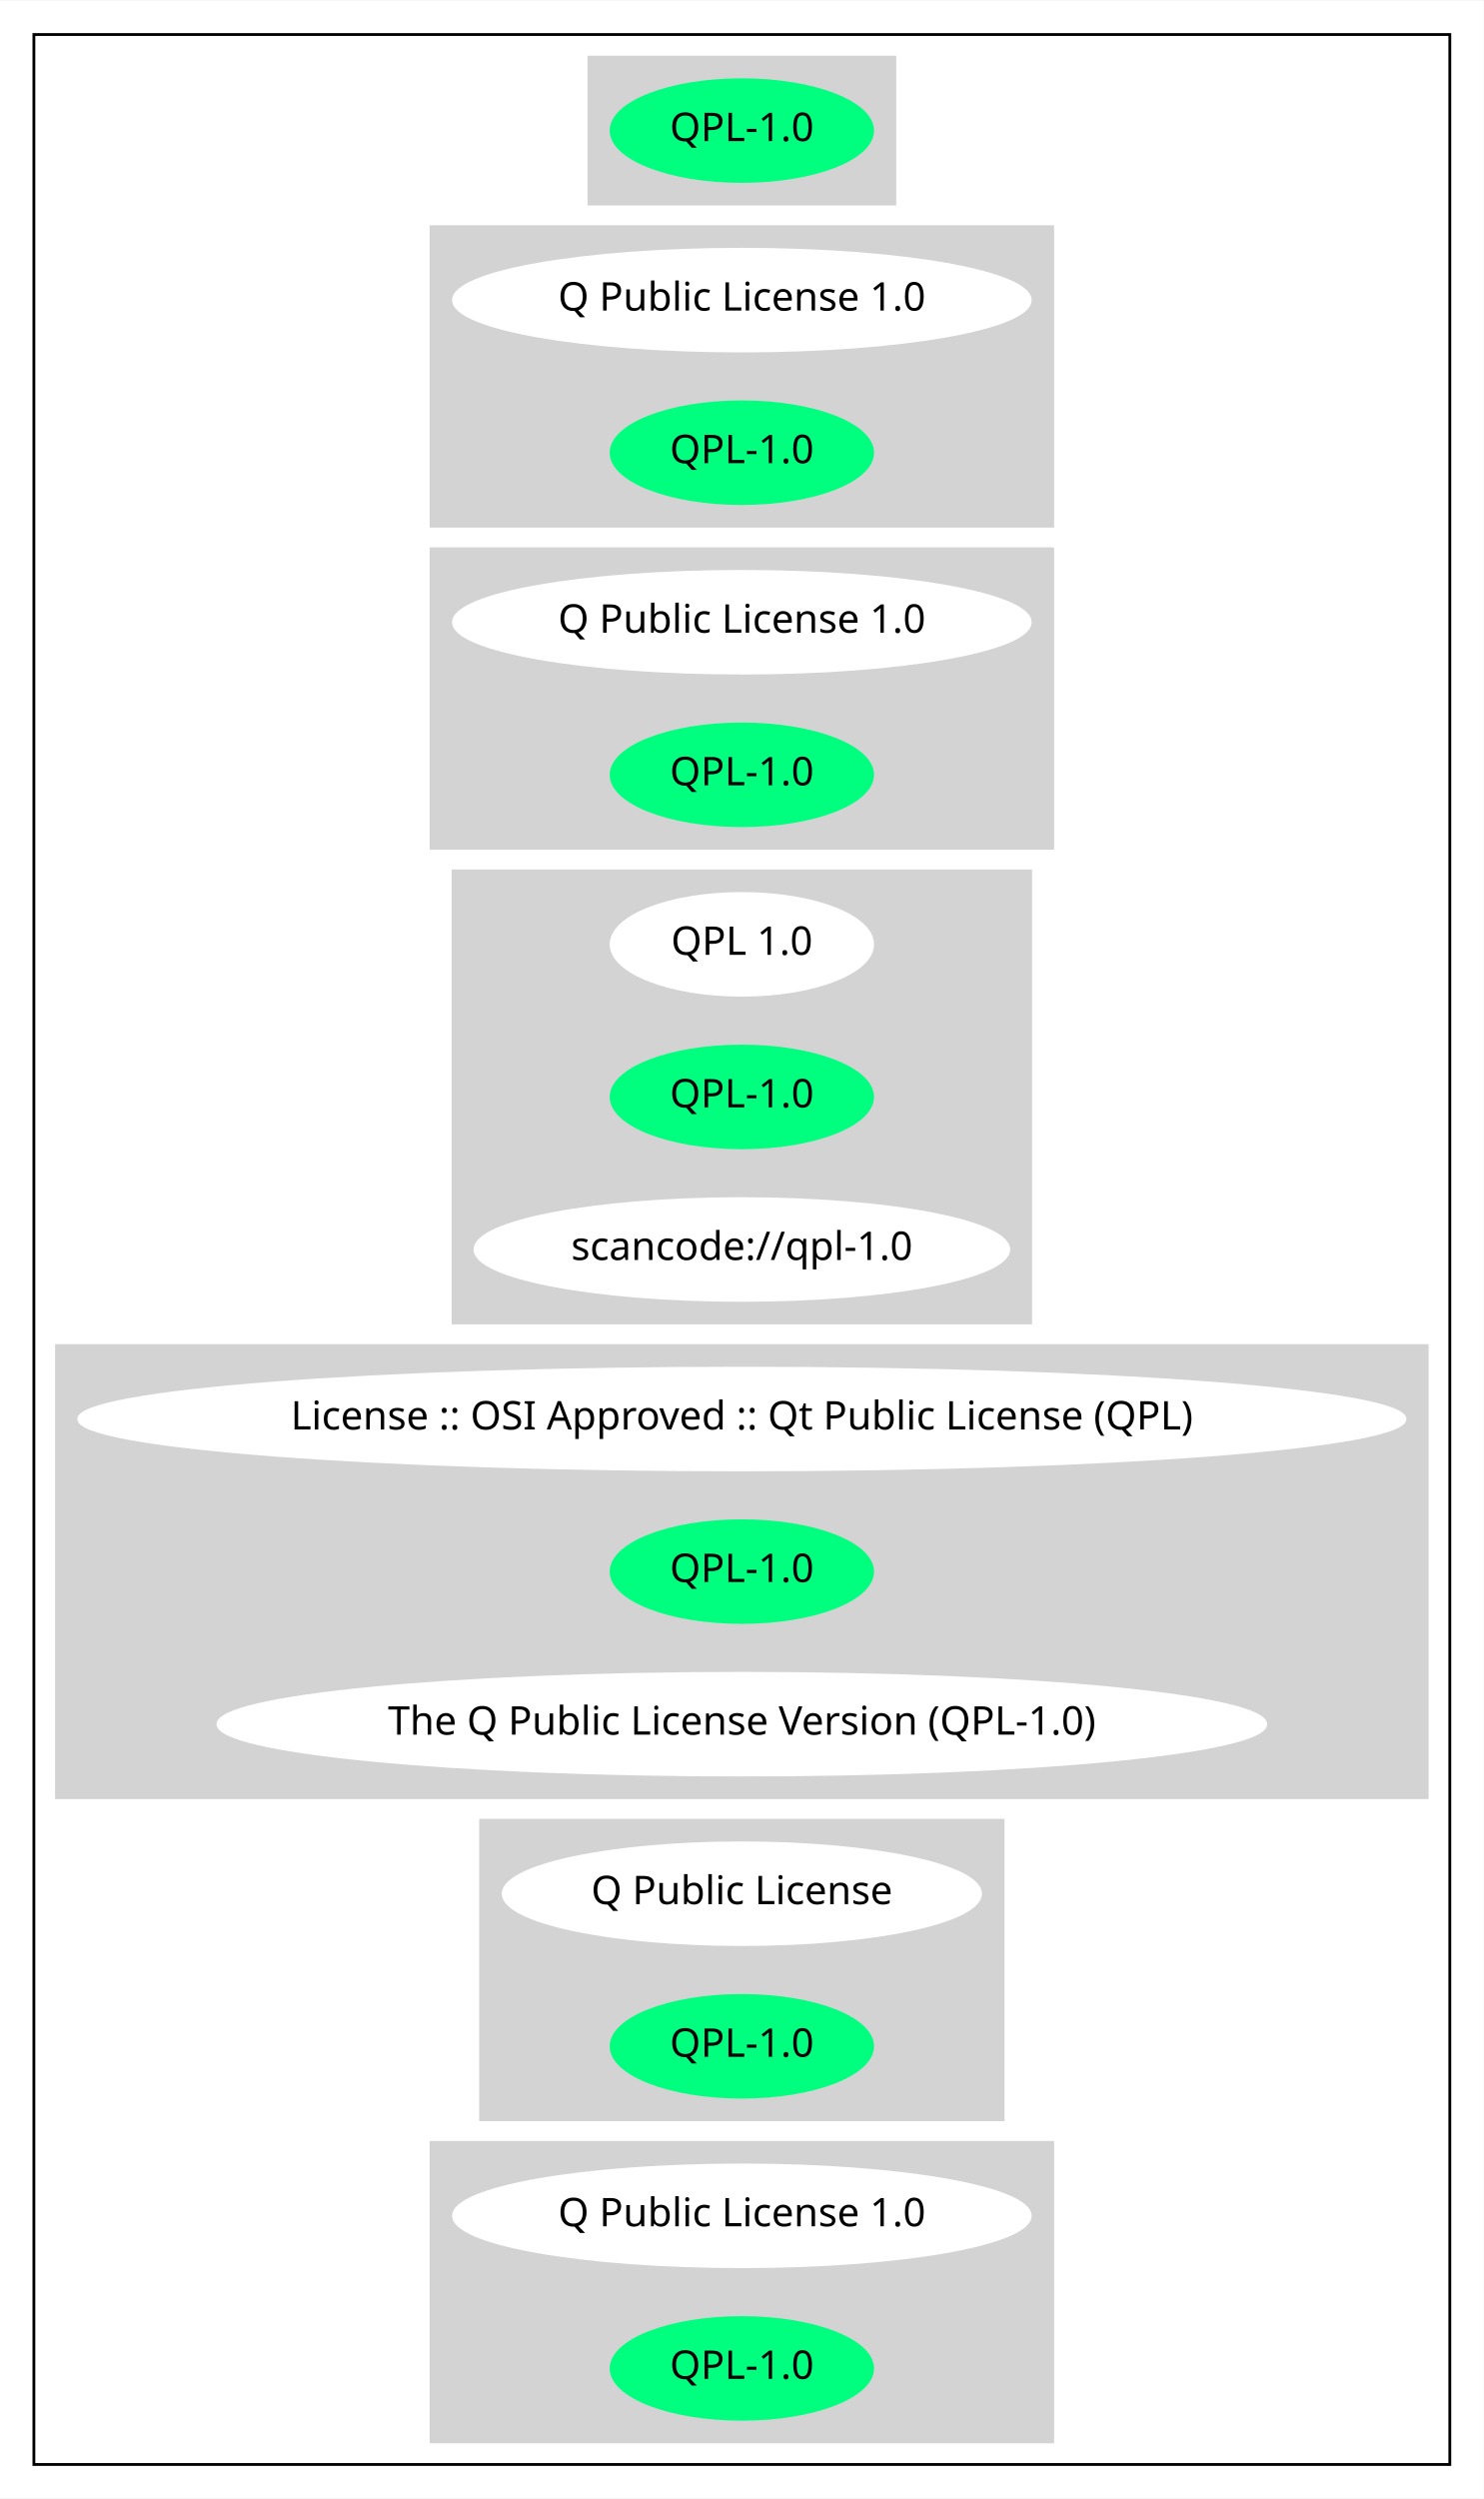
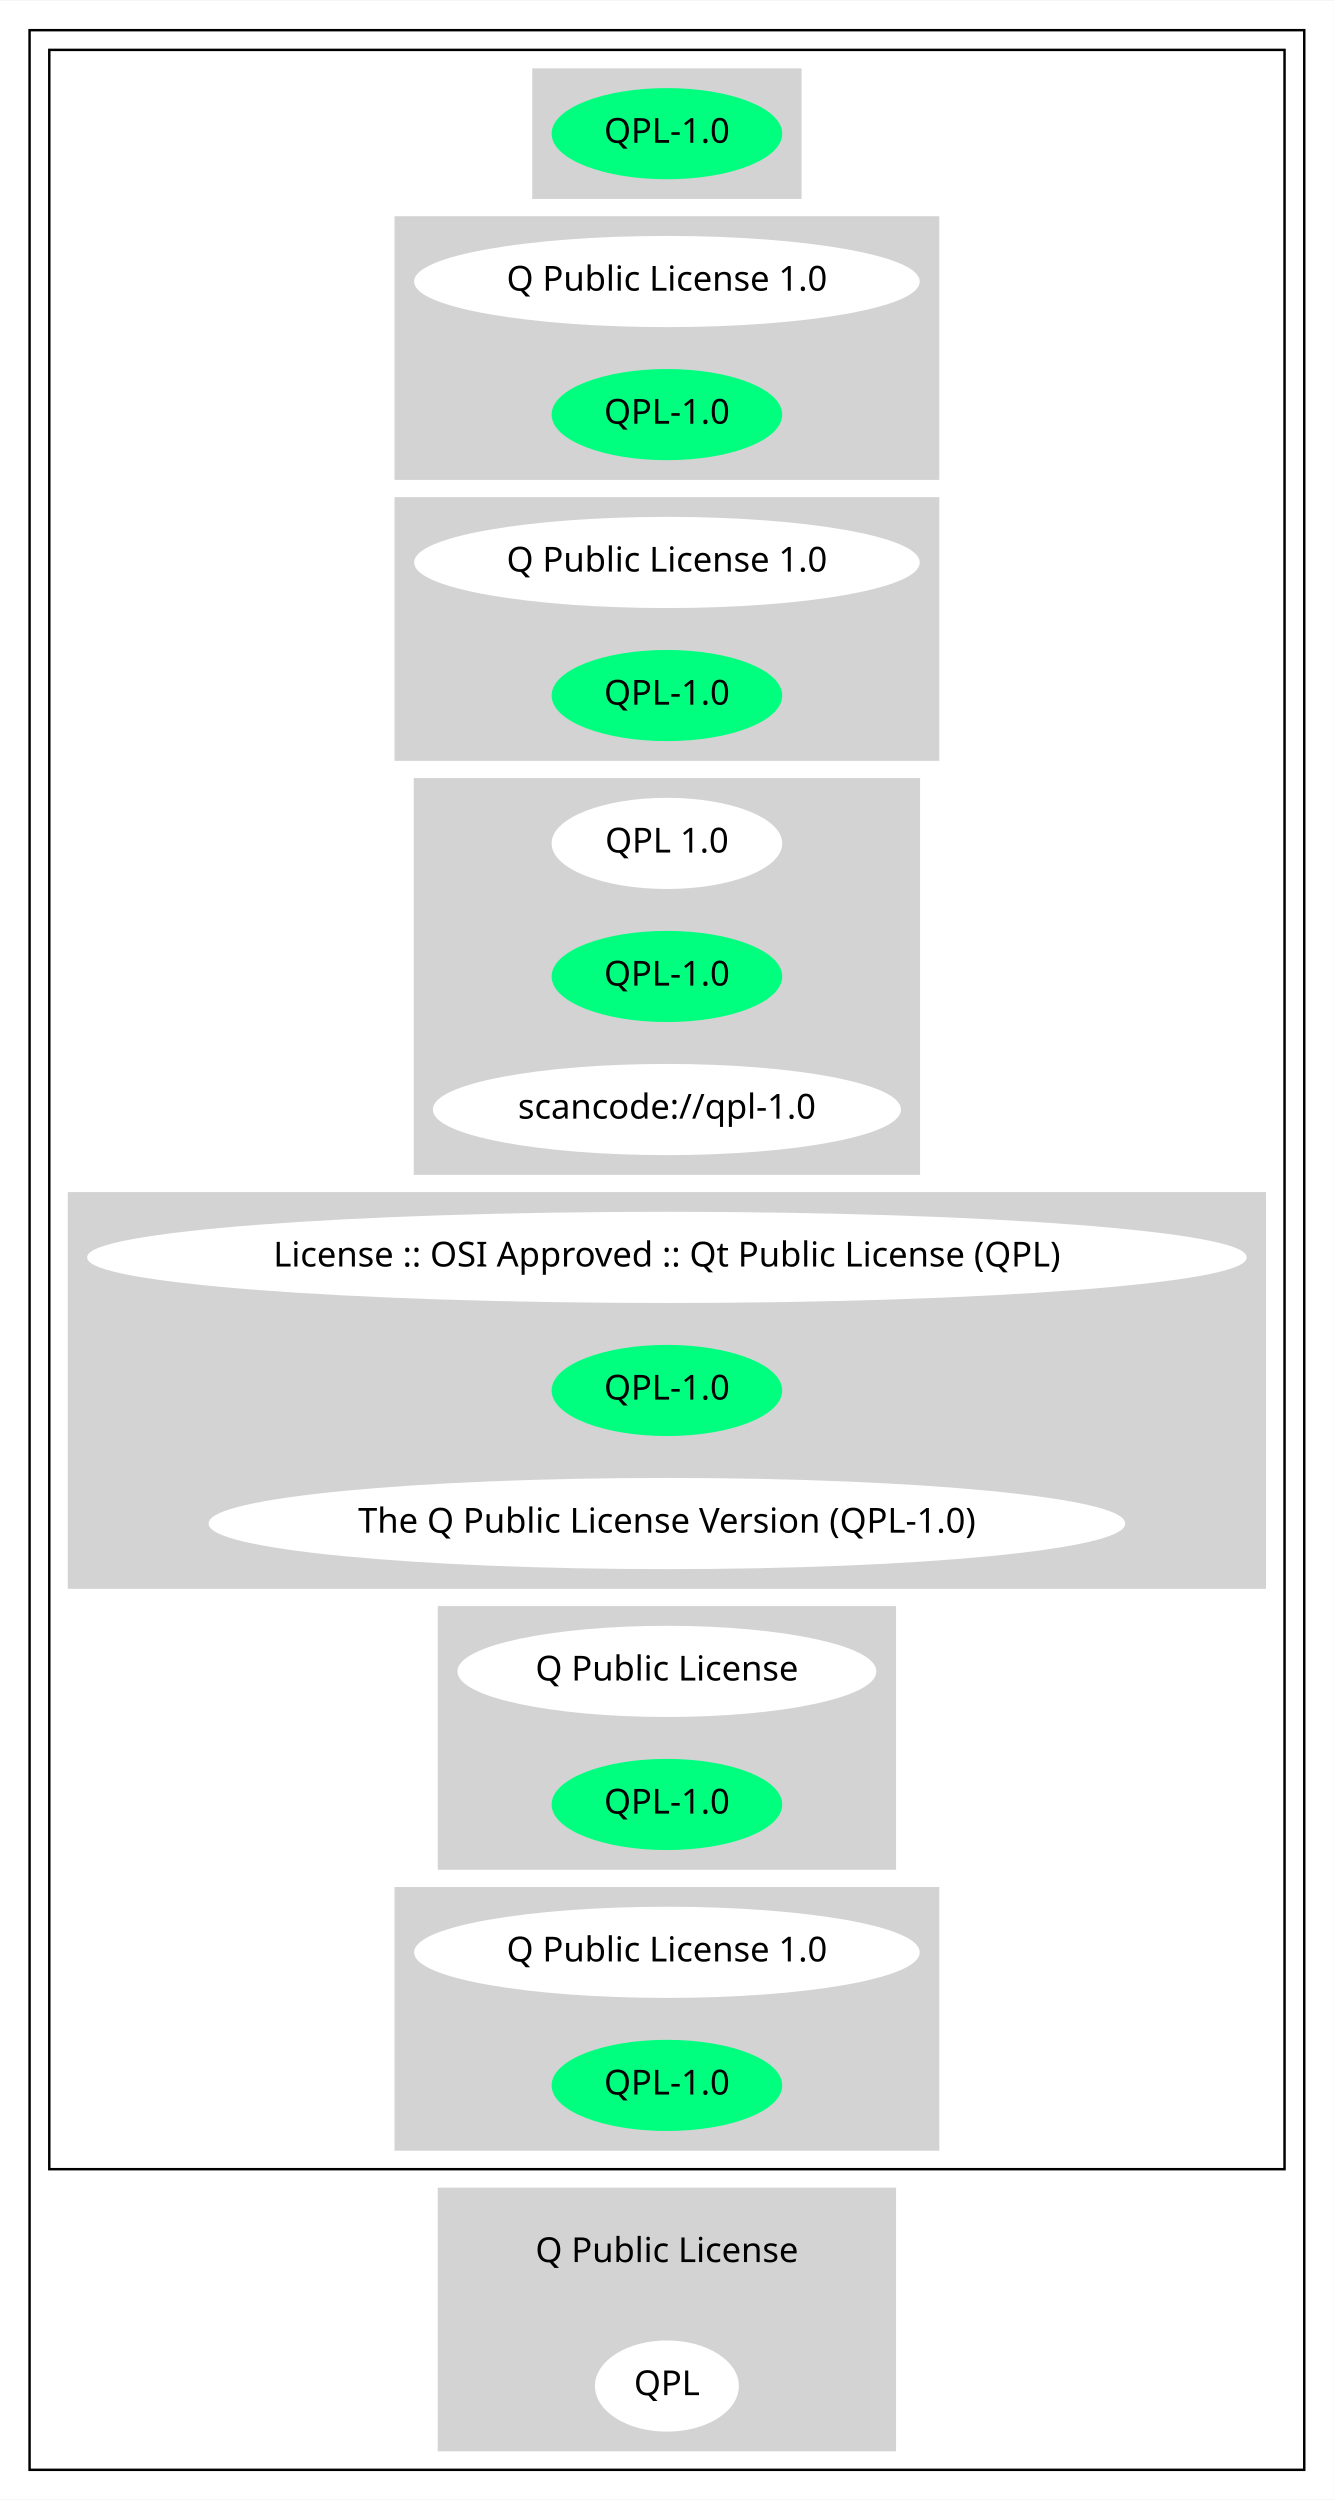
- <svg xmlns="http://www.w3.org/2000/svg" width="525pt" height="884pt" viewBox="0.00 0.00 525.26 884.00">
-   <g id="graph0" class="graph" transform="scale(1 1) rotate(0) translate(4 880)">
-     <polygon fill="white" stroke="transparent" points="-4,4 -4,-880 521.26,-880 521.26,4 -4,4" />
+ <svg xmlns="http://www.w3.org/2000/svg" width="541pt" height="1014pt" viewBox="0.00 0.00 541.26 1014.00">
+   <g id="graph0" class="graph" transform="scale(1 1) rotate(0) translate(4 1010)">
+     <polygon fill="white" stroke="transparent" points="-4,4 -4,-1010 537.26,-1010 537.26,4 -4,4" />
    <g id="clust1" class="cluster">
-       <polygon fill="none" stroke="black" points="8,-8 8,-868 509.26,-868 509.26,-8 8,-8" />
+       <polygon fill="none" stroke="black" points="8,-8 8,-998 525.26,-998 525.26,-8 8,-8" />
    </g>
    <g id="clust2" class="cluster">
-       <polygon fill="lightgray" stroke="lightgray" points="204.48,-808 204.48,-860 312.78,-860 312.78,-808 204.48,-808" />
+       <polygon fill="none" stroke="black" points="16,-130 16,-990 517.26,-990 517.26,-130 16,-130" />
    </g>
    <g id="clust3" class="cluster">
-       <polygon fill="lightgray" stroke="lightgray" points="148.59,-694 148.59,-800 368.67,-800 368.67,-694 148.59,-694" />
+       <polygon fill="lightgray" stroke="lightgray" points="212.48,-930 212.48,-982 320.78,-982 320.78,-930 212.48,-930" />
    </g>
    <g id="clust4" class="cluster">
-       <polygon fill="lightgray" stroke="lightgray" points="148.59,-580 148.59,-686 368.67,-686 368.67,-580 148.59,-580" />
+       <polygon fill="lightgray" stroke="lightgray" points="156.59,-816 156.59,-922 376.67,-922 376.67,-816 156.59,-816" />
    </g>
    <g id="clust5" class="cluster">
-       <polygon fill="lightgray" stroke="lightgray" points="156.39,-412 156.39,-572 360.87,-572 360.87,-412 156.39,-412" />
+       <polygon fill="lightgray" stroke="lightgray" points="156.59,-702 156.59,-808 376.67,-808 376.67,-702 156.59,-702" />
    </g>
    <g id="clust6" class="cluster">
-       <polygon fill="lightgray" stroke="lightgray" points="16,-244 16,-404 501.26,-404 501.26,-244 16,-244" />
+       <polygon fill="lightgray" stroke="lightgray" points="164.39,-534 164.39,-694 368.87,-694 368.87,-534 164.39,-534" />
    </g>
    <g id="clust7" class="cluster">
-       <polygon fill="lightgray" stroke="lightgray" points="166.14,-130 166.14,-236 351.12,-236 351.12,-130 166.14,-130" />
+       <polygon fill="lightgray" stroke="lightgray" points="24,-366 24,-526 509.26,-526 509.26,-366 24,-366" />
    </g>
    <g id="clust8" class="cluster">
-       <polygon fill="lightgray" stroke="lightgray" points="148.59,-16 148.59,-122 368.67,-122 368.67,-16 148.59,-16" />
+       <polygon fill="lightgray" stroke="lightgray" points="174.14,-252 174.14,-358 359.12,-358 359.12,-252 174.14,-252" />
+     </g>
+     <g id="clust9" class="cluster">
+       <polygon fill="lightgray" stroke="lightgray" points="156.59,-138 156.59,-244 376.67,-244 376.67,-138 156.59,-138" />
+     </g>
+     <g id="clust10" class="cluster">
+       <polygon fill="lightgray" stroke="lightgray" points="174.14,-16 174.14,-122 359.12,-122 359.12,-16 174.14,-16" />
    </g>
    <g id="node1" class="node">
-       <ellipse fill="springgreen" stroke="springgreen" cx="258.63" cy="-834" rx="46.29" ry="18" />
-       <text text-anchor="middle" x="258.63" y="-830.3" font-family="Times-Roman" font-size="14.00">QPL-1.0</text>
+       <ellipse fill="springgreen" stroke="springgreen" cx="266.63" cy="-956" rx="46.29" ry="18" />
+       <text text-anchor="middle" x="266.63" y="-952.3" font-family="Times-Roman" font-size="14.00">QPL-1.0</text>
    </g>
    <g id="node2" class="node">
-       <ellipse fill="white" stroke="white" cx="258.63" cy="-774" rx="102.08" ry="18" />
-       <text text-anchor="middle" x="258.63" y="-770.3" font-family="Times-Roman" font-size="14.00">Q Public License 1.0</text>
+       <ellipse fill="white" stroke="white" cx="266.63" cy="-896" rx="102.08" ry="18" />
+       <text text-anchor="middle" x="266.63" y="-892.3" font-family="Times-Roman" font-size="14.00">Q Public License 1.0</text>
    </g>
    <g id="node3" class="node">
-       <ellipse fill="springgreen" stroke="springgreen" cx="258.63" cy="-720" rx="46.29" ry="18" />
-       <text text-anchor="middle" x="258.63" y="-716.3" font-family="Times-Roman" font-size="14.00">QPL-1.0</text>
+       <ellipse fill="springgreen" stroke="springgreen" cx="266.63" cy="-842" rx="46.29" ry="18" />
+       <text text-anchor="middle" x="266.63" y="-838.3" font-family="Times-Roman" font-size="14.00">QPL-1.0</text>
    </g>
    <g id="node4" class="node">
-       <ellipse fill="white" stroke="white" cx="258.63" cy="-660" rx="102.08" ry="18" />
-       <text text-anchor="middle" x="258.63" y="-656.3" font-family="Times-Roman" font-size="14.00">Q Public License 1.0</text>
+       <ellipse fill="white" stroke="white" cx="266.63" cy="-782" rx="102.08" ry="18" />
+       <text text-anchor="middle" x="266.63" y="-778.3" font-family="Times-Roman" font-size="14.00">Q Public License 1.0</text>
    </g>
    <g id="node5" class="node">
-       <ellipse fill="springgreen" stroke="springgreen" cx="258.63" cy="-606" rx="46.29" ry="18" />
-       <text text-anchor="middle" x="258.63" y="-602.3" font-family="Times-Roman" font-size="14.00">QPL-1.0</text>
+       <ellipse fill="springgreen" stroke="springgreen" cx="266.63" cy="-728" rx="46.29" ry="18" />
+       <text text-anchor="middle" x="266.63" y="-724.3" font-family="Times-Roman" font-size="14.00">QPL-1.0</text>
    </g>
    <g id="node6" class="node">
-       <ellipse fill="white" stroke="white" cx="258.63" cy="-546" rx="46.29" ry="18" />
-       <text text-anchor="middle" x="258.63" y="-542.3" font-family="Times-Roman" font-size="14.00">QPL 1.0</text>
+       <ellipse fill="white" stroke="white" cx="266.63" cy="-668" rx="46.29" ry="18" />
+       <text text-anchor="middle" x="266.63" y="-664.3" font-family="Times-Roman" font-size="14.00">QPL 1.0</text>
    </g>
    <g id="node7" class="node">
-       <ellipse fill="springgreen" stroke="springgreen" cx="258.63" cy="-492" rx="46.29" ry="18" />
-       <text text-anchor="middle" x="258.63" y="-488.3" font-family="Times-Roman" font-size="14.00">QPL-1.0</text>
+       <ellipse fill="springgreen" stroke="springgreen" cx="266.63" cy="-614" rx="46.29" ry="18" />
+       <text text-anchor="middle" x="266.63" y="-610.3" font-family="Times-Roman" font-size="14.00">QPL-1.0</text>
    </g>
    <g id="node8" class="node">
-       <ellipse fill="white" stroke="white" cx="258.63" cy="-438" rx="94.48" ry="18" />
-       <text text-anchor="middle" x="258.63" y="-434.3" font-family="Times-Roman" font-size="14.00">scancode://qpl-1.0</text>
+       <ellipse fill="white" stroke="white" cx="266.63" cy="-560" rx="94.48" ry="18" />
+       <text text-anchor="middle" x="266.63" y="-556.3" font-family="Times-Roman" font-size="14.00">scancode://qpl-1.0</text>
    </g>
    <g id="node9" class="node">
-       <ellipse fill="white" stroke="white" cx="258.63" cy="-378" rx="234.76" ry="18" />
-       <text text-anchor="middle" x="258.63" y="-374.3" font-family="Times-Roman" font-size="14.00">License :: OSI Approved :: Qt Public License (QPL)</text>
+       <ellipse fill="white" stroke="white" cx="266.63" cy="-500" rx="234.76" ry="18" />
+       <text text-anchor="middle" x="266.63" y="-496.3" font-family="Times-Roman" font-size="14.00">License :: OSI Approved :: Qt Public License (QPL)</text>
    </g>
    <g id="node10" class="node">
-       <ellipse fill="springgreen" stroke="springgreen" cx="258.63" cy="-324" rx="46.29" ry="18" />
-       <text text-anchor="middle" x="258.63" y="-320.3" font-family="Times-Roman" font-size="14.00">QPL-1.0</text>
+       <ellipse fill="springgreen" stroke="springgreen" cx="266.63" cy="-446" rx="46.29" ry="18" />
+       <text text-anchor="middle" x="266.63" y="-442.3" font-family="Times-Roman" font-size="14.00">QPL-1.0</text>
    </g>
    <g id="node11" class="node">
-       <ellipse fill="white" stroke="white" cx="258.63" cy="-270" rx="185.47" ry="18" />
-       <text text-anchor="middle" x="258.63" y="-266.3" font-family="Times-Roman" font-size="14.00">The Q Public License Version (QPL-1.0)</text>
+       <ellipse fill="white" stroke="white" cx="266.63" cy="-392" rx="185.47" ry="18" />
+       <text text-anchor="middle" x="266.63" y="-388.3" font-family="Times-Roman" font-size="14.00">The Q Public License Version (QPL-1.0)</text>
    </g>
    <g id="node12" class="node">
-       <ellipse fill="white" stroke="white" cx="258.63" cy="-210" rx="84.49" ry="18" />
-       <text text-anchor="middle" x="258.63" y="-206.3" font-family="Times-Roman" font-size="14.00">Q Public License</text>
+       <ellipse fill="white" stroke="white" cx="266.63" cy="-332" rx="84.49" ry="18" />
+       <text text-anchor="middle" x="266.63" y="-328.3" font-family="Times-Roman" font-size="14.00">Q Public License</text>
    </g>
    <g id="node13" class="node">
-       <ellipse fill="springgreen" stroke="springgreen" cx="258.63" cy="-156" rx="46.29" ry="18" />
-       <text text-anchor="middle" x="258.63" y="-152.3" font-family="Times-Roman" font-size="14.00">QPL-1.0</text>
+       <ellipse fill="springgreen" stroke="springgreen" cx="266.63" cy="-278" rx="46.29" ry="18" />
+       <text text-anchor="middle" x="266.63" y="-274.3" font-family="Times-Roman" font-size="14.00">QPL-1.0</text>
    </g>
    <g id="node14" class="node">
-       <ellipse fill="white" stroke="white" cx="258.63" cy="-96" rx="102.08" ry="18" />
-       <text text-anchor="middle" x="258.63" y="-92.3" font-family="Times-Roman" font-size="14.00">Q Public License 1.0</text>
+       <ellipse fill="white" stroke="white" cx="266.63" cy="-218" rx="102.08" ry="18" />
+       <text text-anchor="middle" x="266.63" y="-214.3" font-family="Times-Roman" font-size="14.00">Q Public License 1.0</text>
    </g>
    <g id="node15" class="node">
-       <ellipse fill="springgreen" stroke="springgreen" cx="258.63" cy="-42" rx="46.29" ry="18" />
-       <text text-anchor="middle" x="258.63" y="-38.3" font-family="Times-Roman" font-size="14.00">QPL-1.0</text>
+       <ellipse fill="springgreen" stroke="springgreen" cx="266.63" cy="-164" rx="46.29" ry="18" />
+       <text text-anchor="middle" x="266.63" y="-160.3" font-family="Times-Roman" font-size="14.00">QPL-1.0</text>
+     </g>
+     <g id="node16" class="node">
+       <ellipse fill="lightgray" stroke="lightgray" cx="266.63" cy="-96" rx="84.49" ry="18" />
+       <text text-anchor="middle" x="266.63" y="-92.3" font-family="Times-Roman" font-size="14.00">Q Public License</text>
+     </g>
+     <g id="node17" class="node">
+       <ellipse fill="white" stroke="white" cx="266.63" cy="-42" rx="28.7" ry="18" />
+       <text text-anchor="middle" x="266.63" y="-38.3" font-family="Times-Roman" font-size="14.00">QPL</text>
    </g>
  </g>
</svg>
